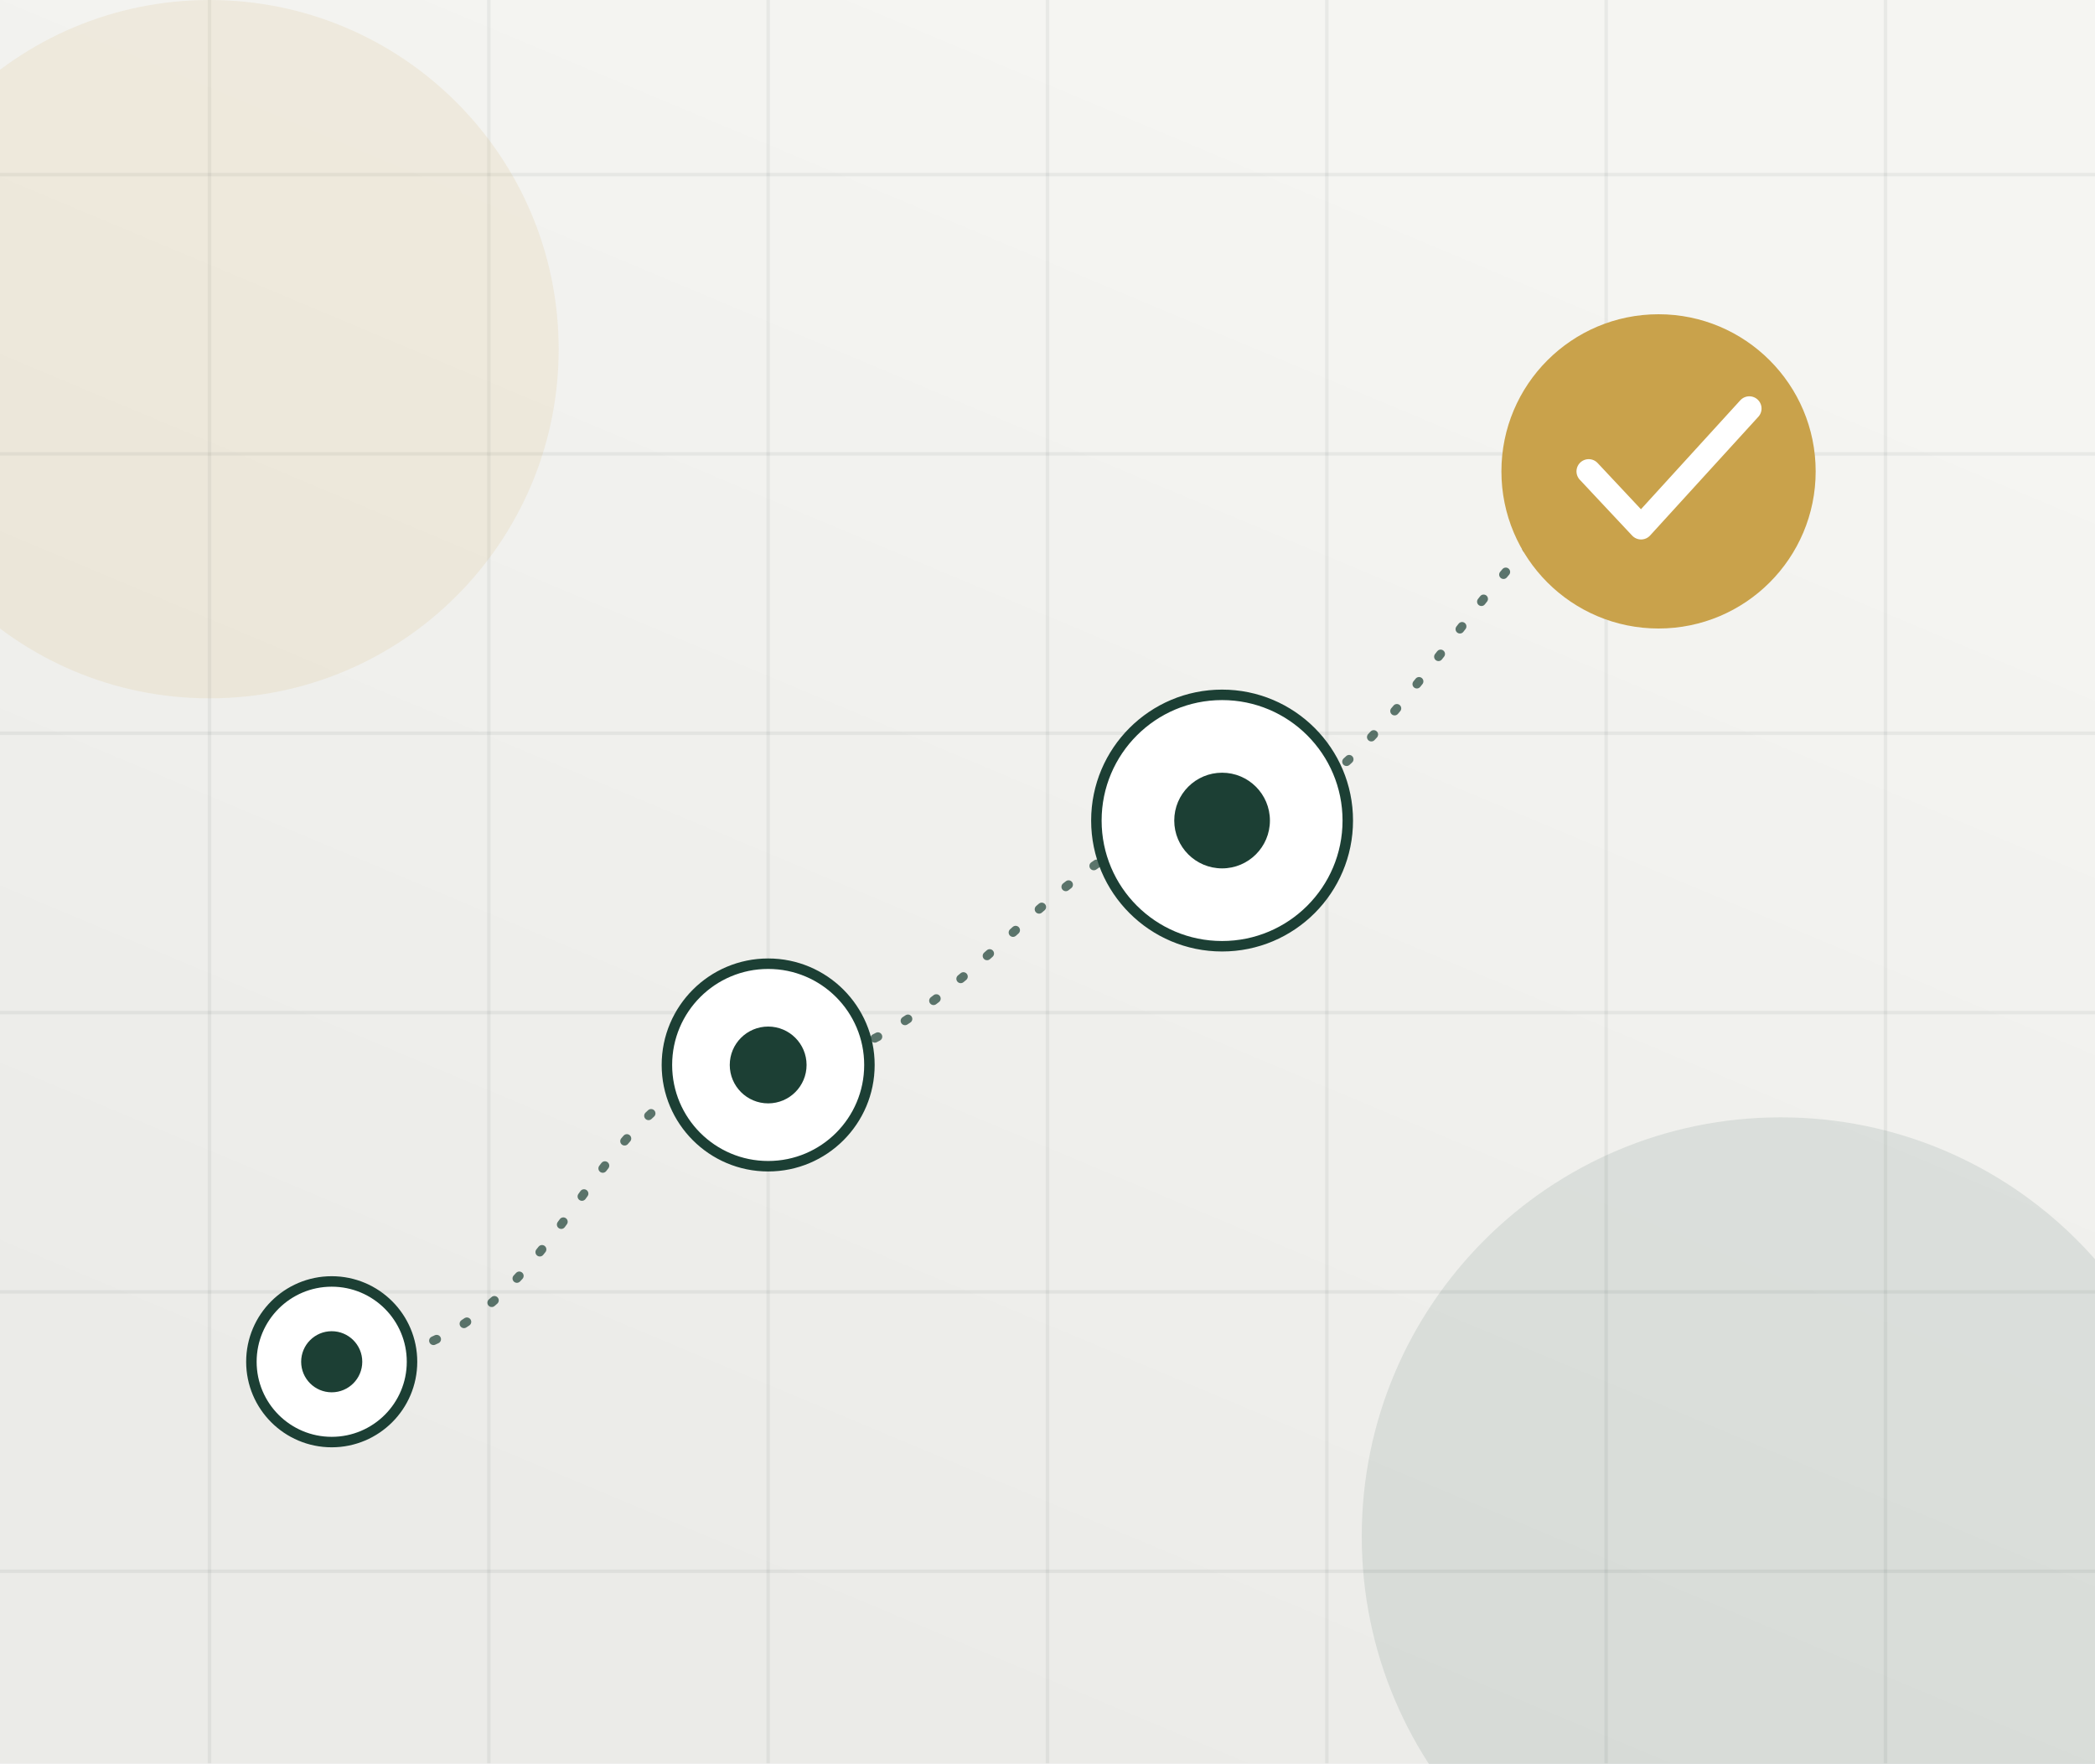
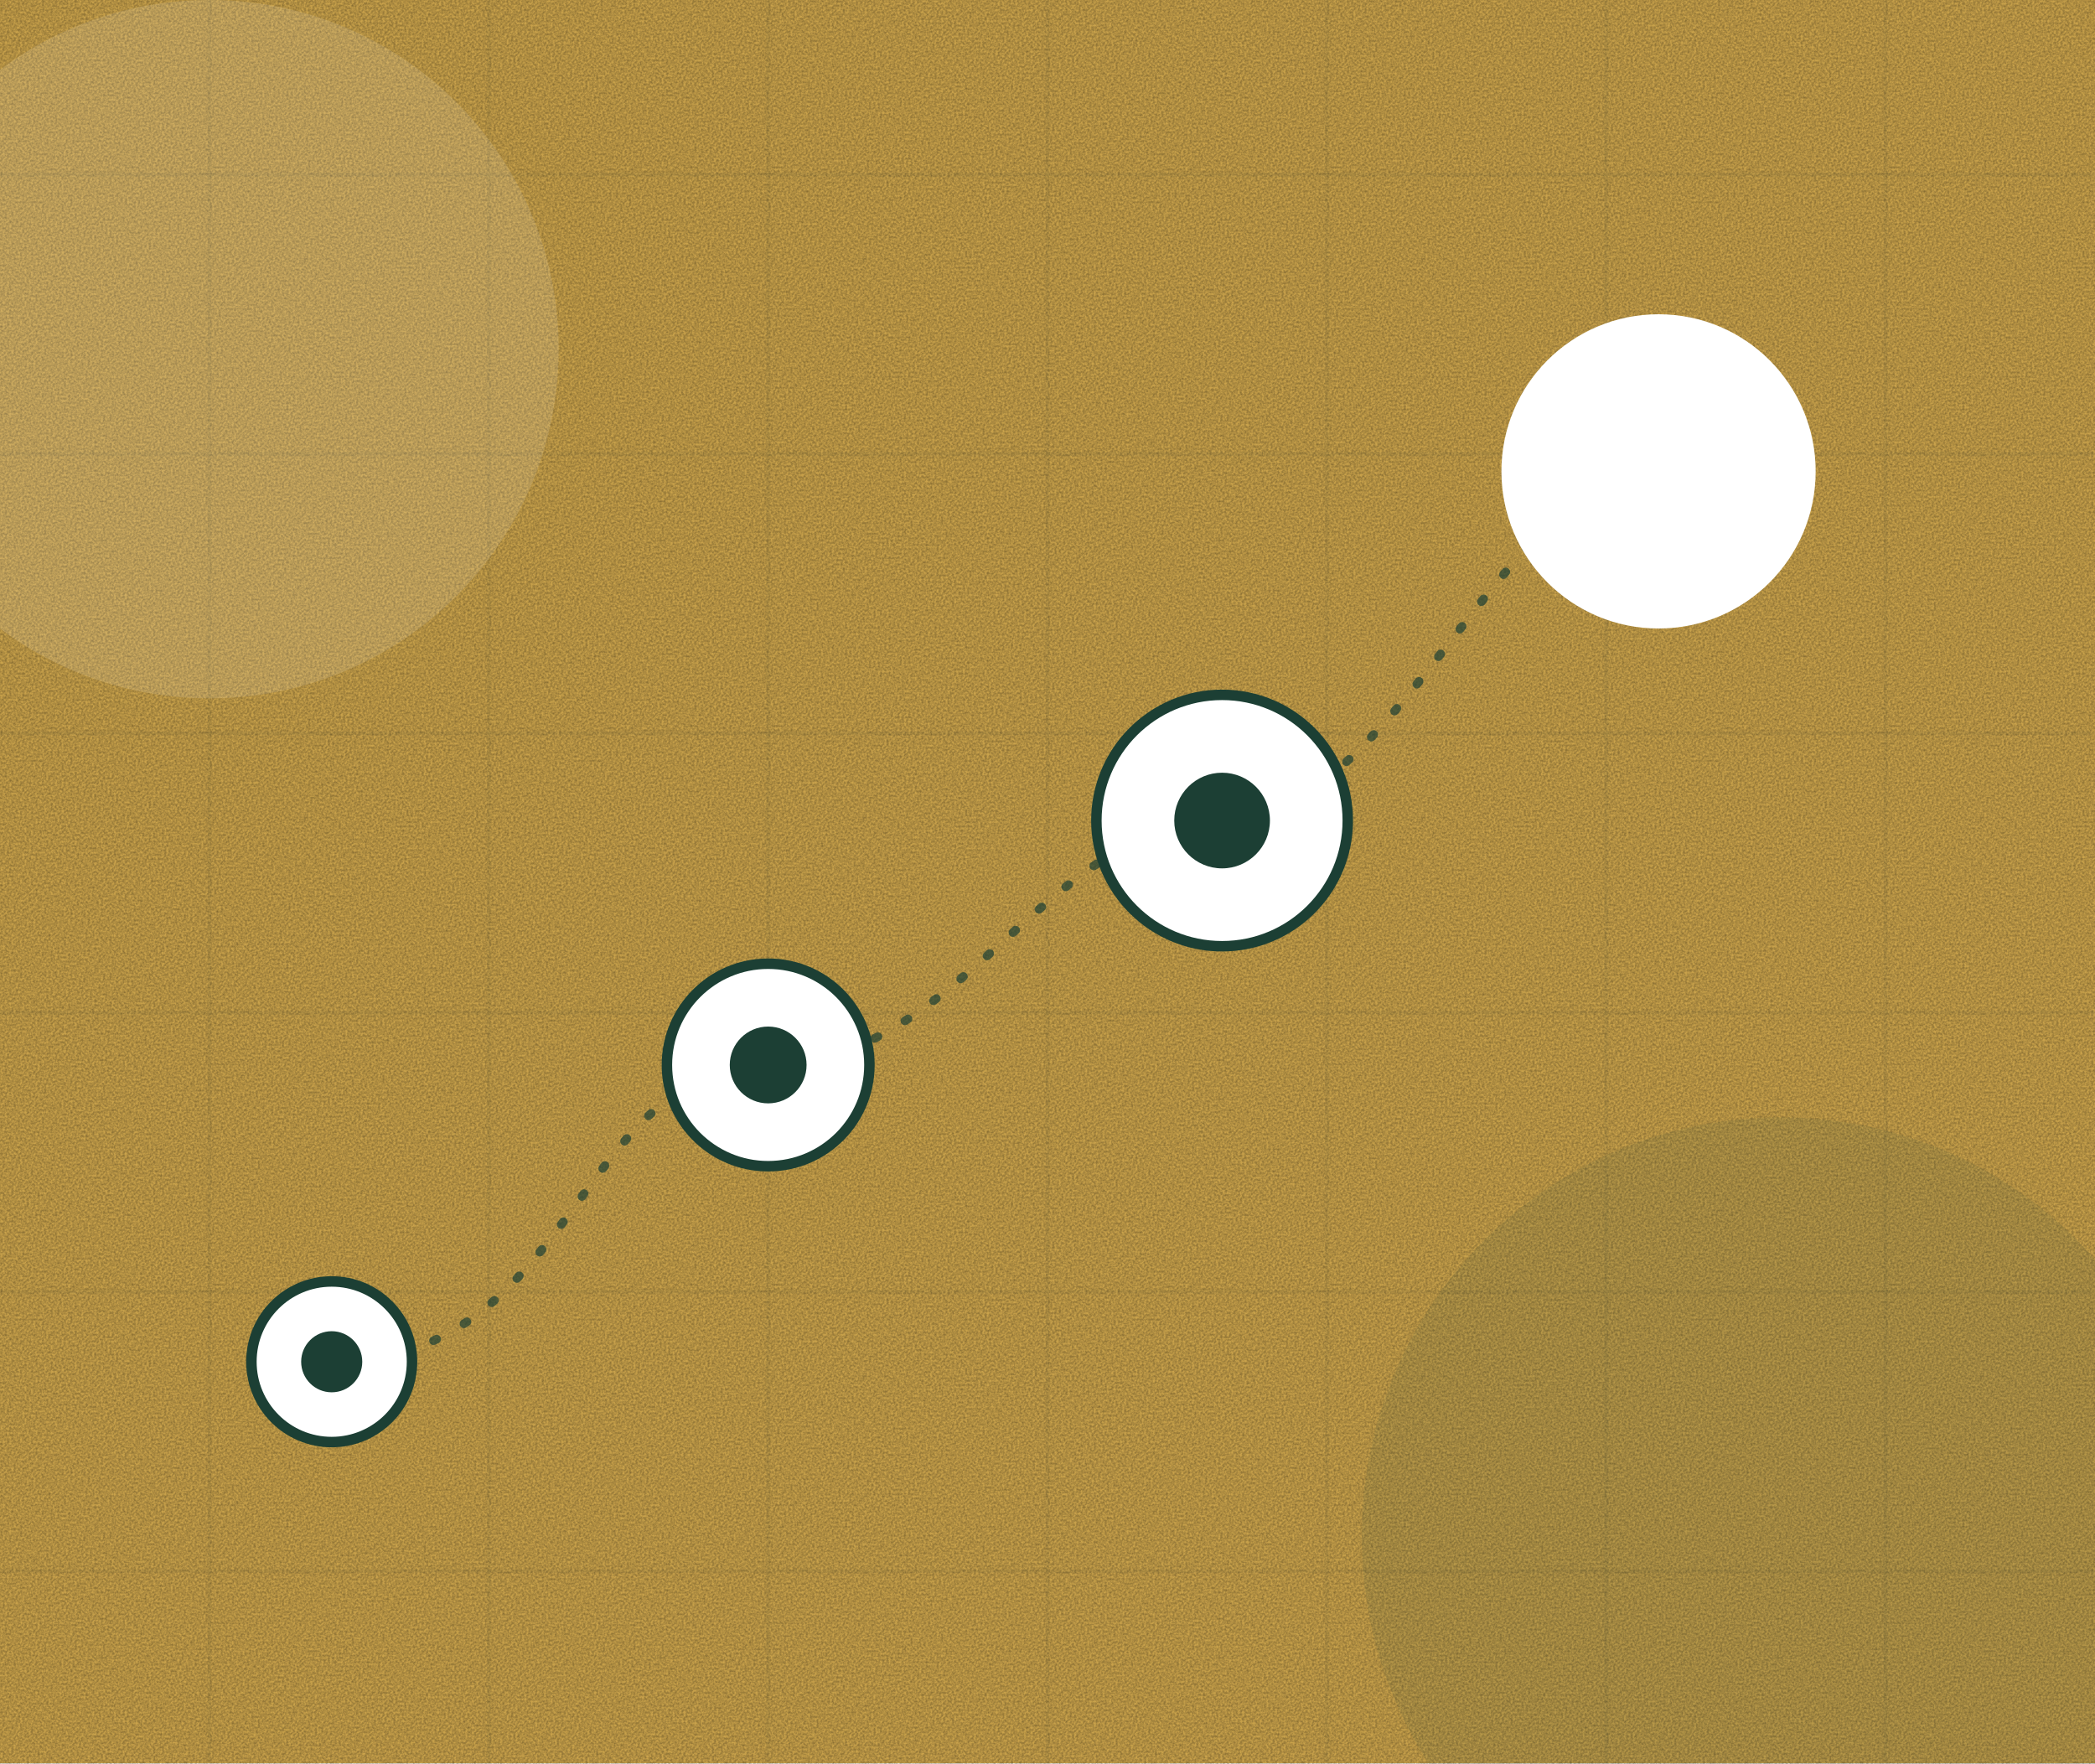
<svg xmlns="http://www.w3.org/2000/svg" viewBox="0 0 1200 1010" width="1200" height="1010">
  <defs>
    <linearGradient id="bg" x1="0.7" y1="0.1" x2="0.3" y2="0.9">
-       <stop offset="0" stop-color="#f5f5f2" />
-       <stop offset="1" stop-color="#ebebe8" />
+       <stop offset="0" stop-color="#c9a24b" />
+       <stop offset="1" stop-color="#c9a24b" />
    </linearGradient>
+     <filter id="noise" x="0" y="0" width="100%" height="100%">
+       <feTurbulence type="fractalNoise" baseFrequency=".8" numOctaves="2" stitchTiles="stitch" />
+       <feColorMatrix values="0 0 0 0 0 0 0 0 0 0 0 0 0 0 0 .5 0 0 0 -.12" />
+     </filter>
  </defs>
  <rect width="1200" height="1010" fill="url(#bg)" />
+   <rect width="1200" height="1010" filter="url(#noise)" />
  <line x1="120" y1="0" x2="120" y2="1010" stroke="#132a22" stroke-opacity=".06" stroke-width="2" />
  <line x1="280" y1="0" x2="280" y2="1010" stroke="#132a22" stroke-opacity=".06" stroke-width="2" />
  <line x1="440" y1="0" x2="440" y2="1010" stroke="#132a22" stroke-opacity=".06" stroke-width="2" />
  <line x1="600" y1="0" x2="600" y2="1010" stroke="#132a22" stroke-opacity=".06" stroke-width="2" />
  <line x1="760" y1="0" x2="760" y2="1010" stroke="#132a22" stroke-opacity=".06" stroke-width="2" />
  <line x1="920" y1="0" x2="920" y2="1010" stroke="#132a22" stroke-opacity=".06" stroke-width="2" />
  <line x1="1080" y1="0" x2="1080" y2="1010" stroke="#132a22" stroke-opacity=".06" stroke-width="2" />
  <line x1="0" y1="100" x2="1200" y2="100" stroke="#132a22" stroke-opacity=".06" stroke-width="2" />
  <line x1="0" y1="260" x2="1200" y2="260" stroke="#132a22" stroke-opacity=".06" stroke-width="2" />
  <line x1="0" y1="420" x2="1200" y2="420" stroke="#132a22" stroke-opacity=".06" stroke-width="2" />
  <line x1="0" y1="580" x2="1200" y2="580" stroke="#132a22" stroke-opacity=".06" stroke-width="2" />
  <line x1="0" y1="740" x2="1200" y2="740" stroke="#132a22" stroke-opacity=".06" stroke-width="2" />
  <line x1="0" y1="900" x2="1200" y2="900" stroke="#132a22" stroke-opacity=".06" stroke-width="2" />
  <circle cx="1020" cy="880" r="240" fill="#1c3f34" fill-opacity=".10" />
-   <circle cx="120" cy="200" r="200" fill="#c9a24b" fill-opacity=".12" />
+   <circle cx="120" cy="200" r="200" fill="#ffffff" fill-opacity=".12" />
  <path d="M190 780C330 780 330 610 440 610S600 470 700 470S860 270 950 270" fill="none" stroke="#1c3f34" stroke-opacity=".7" stroke-width="5" stroke-linecap="round" stroke-dasharray="2 18" />
  <circle cx="190" cy="780" r="46" fill="#fff" stroke="#1c3f34" stroke-width="6" />
  <circle cx="190" cy="780" r="17.5" fill="#1c3f34" />
  <circle cx="440" cy="610" r="58" fill="#fff" stroke="#1c3f34" stroke-width="6" />
  <circle cx="440" cy="610" r="22" fill="#1c3f34" />
  <circle cx="700" cy="470" r="72" fill="#fff" stroke="#1c3f34" stroke-width="6" />
  <circle cx="700" cy="470" r="27.4" fill="#1c3f34" />
-   <circle cx="950" cy="270" r="90" fill="#c9a24b" />
+   <circle cx="950" cy="270" r="90" fill="#ffffff" />
  <path d="M910 270l30 32 62-68" fill="none" stroke="#fff" stroke-width="14" stroke-linecap="round" stroke-linejoin="round" />
</svg>
